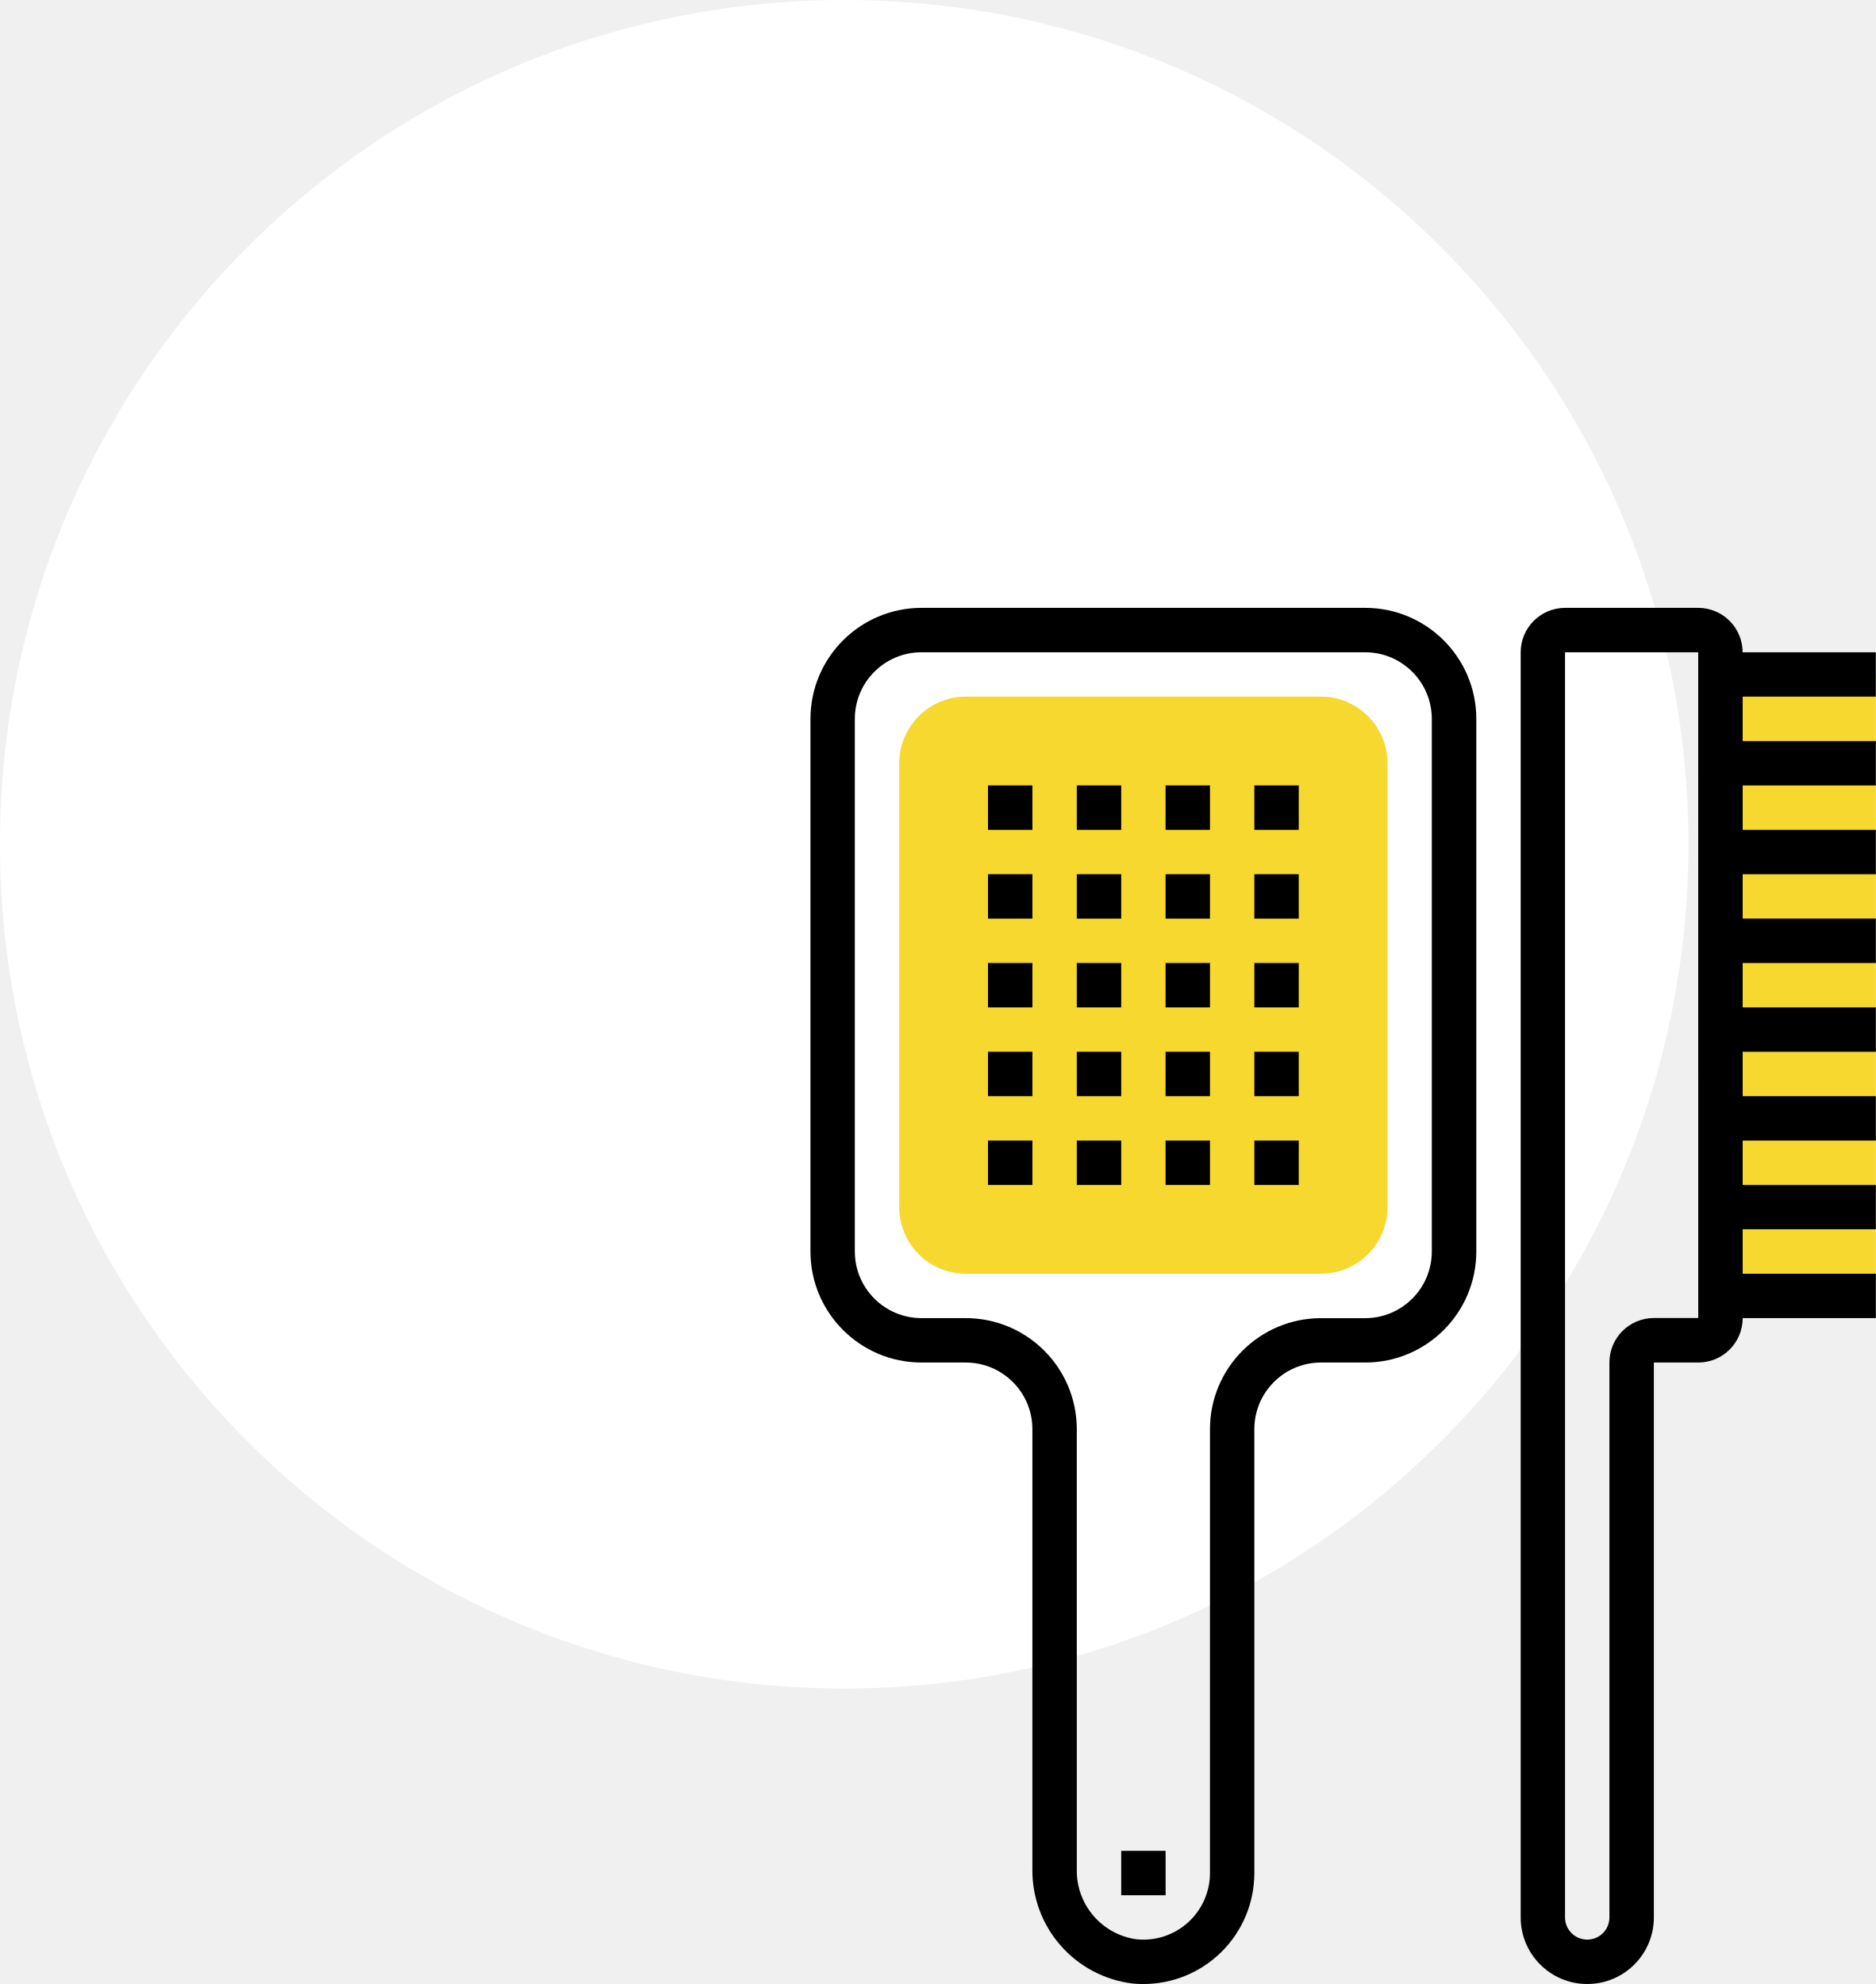
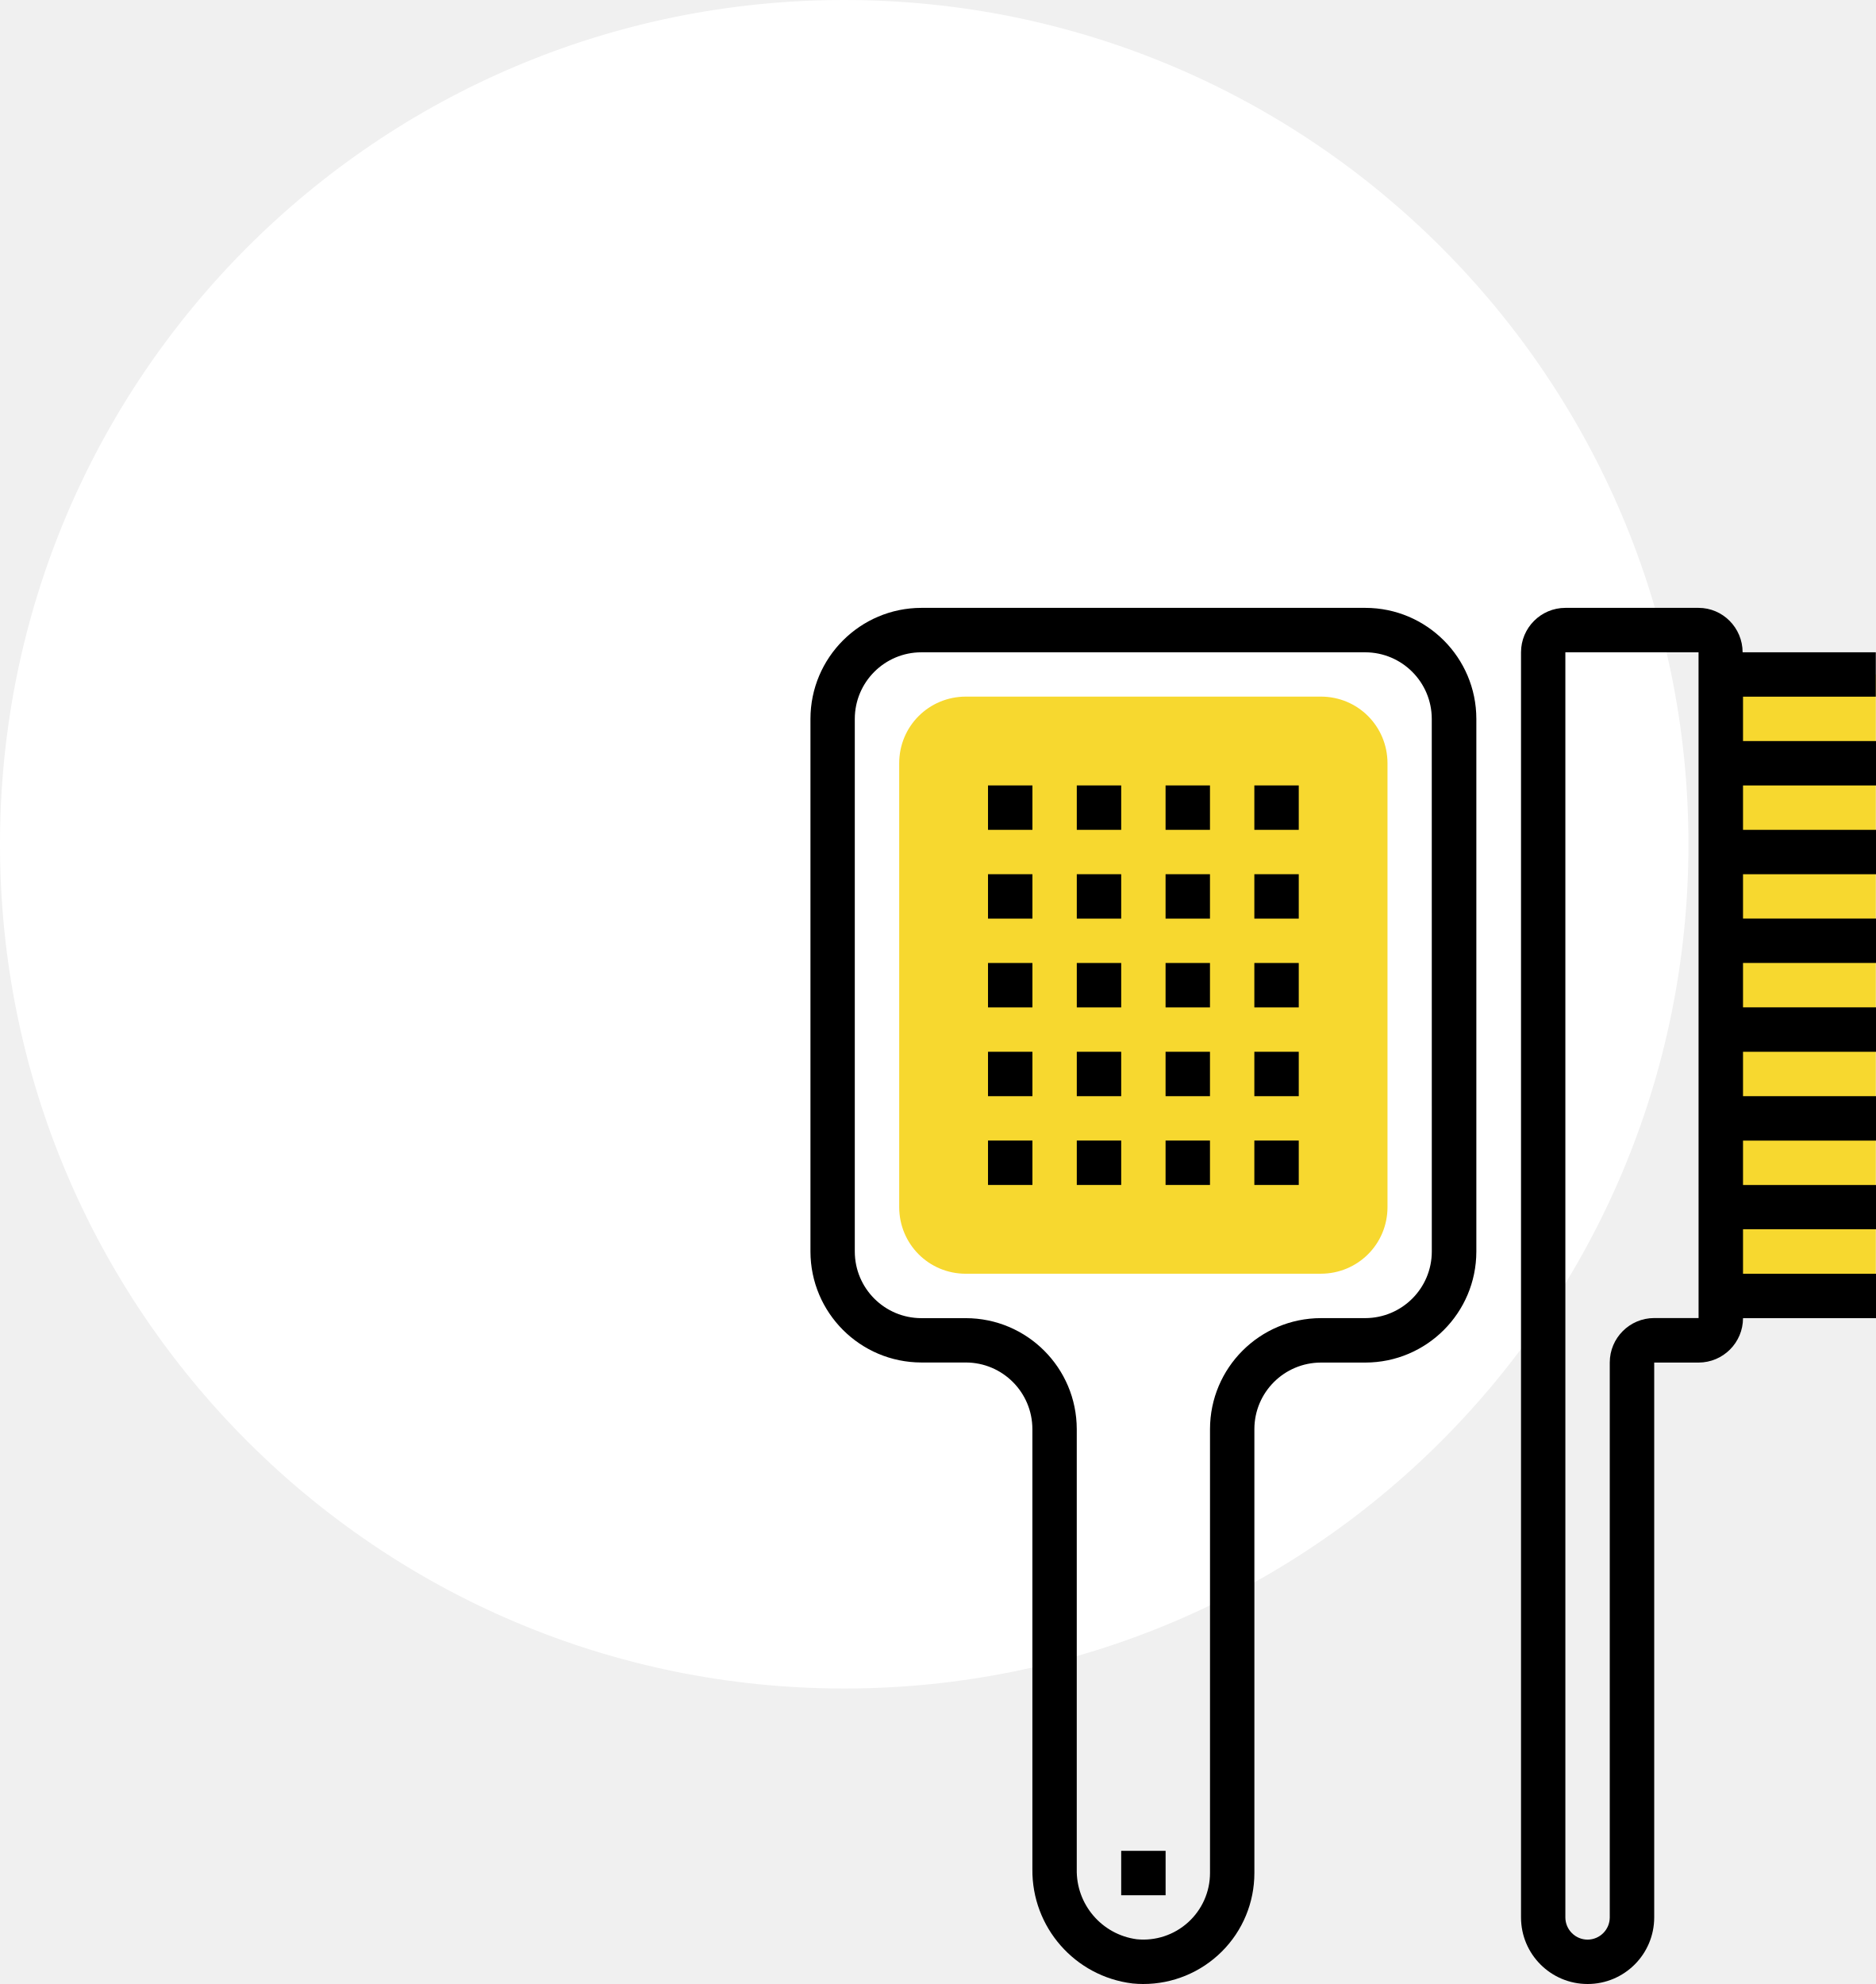
- <svg xmlns="http://www.w3.org/2000/svg" width="55.549" height="58.75" viewBox="0 0 55.549 58.75">
+ <svg xmlns="http://www.w3.org/2000/svg" xmlns:xlink="http://www.w3.org/1999/xlink" width="55.549" height="58.75">
+   <circle cx="25" cy="25" r="25" fill="#fff" />
+   <path d="M50.948 19.972h4.6v18.4h-4.6zm-11.83 17.746H28.6c-1.1-.001-1.97-.883-1.972-1.972V22.6c.001-1.1.883-1.97 1.972-1.972h10.516c1.1.001 1.97.883 1.972 1.972v13.145c-.001 1.1-.883 1.97-1.972 1.972zm0 0" fill="#f7d82f" />
+   <use xlink:href="#B" />
+   <use xlink:href="#B" x="2.629" />
+   <use xlink:href="#B" x="5.258" />
+   <use xlink:href="#B" x="7.887" />
+   <use xlink:href="#B" y="2.629" />
+   <use xlink:href="#B" x="2.629" y="2.629" />
+   <use xlink:href="#B" x="5.258" y="2.629" />
+   <use xlink:href="#B" x="7.887" y="2.629" />
+   <use xlink:href="#B" y="5.258" />
+   <use xlink:href="#B" x="2.629" y="5.258" />
+   <use xlink:href="#B" x="5.258" y="5.258" />
+   <use xlink:href="#B" x="7.887" y="5.258" />
+   <use xlink:href="#B" y="7.887" />
+   <use xlink:href="#B" x="2.629" y="7.887" />
+   <use xlink:href="#B" x="5.258" y="7.887" />
+   <use xlink:href="#B" x="7.887" y="7.887" />
+   <use xlink:href="#B" y="10.516" />
+   <use xlink:href="#B" x="2.629" y="10.516" />
+   <use xlink:href="#B" x="5.258" y="10.516" />
+   <use xlink:href="#B" x="7.887" y="10.516" />
+   <path d="M40.432 18H27.286A3.29 3.29 0 0 0 24 21.286V37.06a3.29 3.29 0 0 0 3.286 3.286H28.6c1.09.001 1.97.883 1.972 1.972V55.35c-.018 1.72 1.26 3.177 2.966 3.384a3.11 3.11 0 0 0 .313.016c.873.002 1.71-.343 2.33-.96s.965-1.453.965-2.326V42.32c.001-1.09.883-1.97 1.972-1.972h1.315a3.29 3.29 0 0 0 3.286-3.286V21.286A3.29 3.29 0 0 0 40.432 18zM42.4 37.06c-.001 1.09-.883 1.97-1.972 1.972h-1.31a3.29 3.29 0 0 0-3.286 3.286v13.145c0 .557-.236 1.088-.65 1.462s-.965.556-1.52.5a2.05 2.05 0 0 1-1.776-2.076V42.32a3.29 3.29 0 0 0-3.287-3.287h-1.314c-1.09-.001-1.97-.883-1.972-1.972V21.286c.002-1.088.884-1.97 1.972-1.97h13.146c1.087.003 1.966.884 1.968 1.97zm0 0" />
+   <use xlink:href="#B" x="3.944" y="31.549" />
+   <path d="M55.548 20.63v-1.314h-3.944C51.603 18.59 51.016 18 50.3 18h-3.944c-.726.001-1.313.59-1.314 1.315v37.463c0 1.09.883 1.972 1.972 1.972s1.972-.883 1.972-1.972v-16.43h1.315c.726-.001 1.314-.59 1.315-1.315h3.944v-1.314h-3.944V36.4h3.944v-1.31h-3.944v-1.315h3.944V32.46h-3.944v-1.315h3.944V29.83h-3.944v-1.315h3.944V27.2h-3.944v-1.313h3.944v-1.314h-3.944v-1.315h3.944v-1.314h-3.944V20.63zM50.3 39.03h-1.315c-.726.001-1.314.59-1.315 1.315v16.434a.66.66 0 0 1-.657.657.66.66 0 0 1-.658-.657V19.315h3.944zm0 0" />
  <defs>
-     <style>
-             .cls-1{fill:#fff}.cls-2{fill:#f7d82f}
-         </style>
+     <path id="B" d="M29.258 23.258h1.315v1.315h-1.315zm0 0" />
  </defs>
-   <g id="Group_86" data-name="Group 86" transform="translate(-564 -818)">
-     <circle id="Ellipse_9" cx="25" cy="25" r="25" class="cls-1" data-name="Ellipse 9" transform="translate(564 818)" />
-     <g id="_010-comb" data-name="010-comb" transform="translate(588 836)">
-       <path id="Path_86" d="M328 24h4.6v18.4H328zm0 0" class="cls-2" data-name="Path 86" transform="translate(-301.052 -22.028)" />
-       <path id="Path_87" d="M44.488 49.089H33.972A1.974 1.974 0 0 1 32 47.117V33.972A1.974 1.974 0 0 1 33.972 32h10.516a1.974 1.974 0 0 1 1.972 1.972v13.145a1.974 1.974 0 0 1-1.972 1.972zm0 0" class="cls-2" data-name="Path 87" transform="translate(-29.371 -29.371)" />
-       <path id="Path_88" d="M64 64h1.315v1.315H64zm0 0" data-name="Path 88" transform="translate(-58.742 -58.742)" />
-       <path id="Path_89" d="M96 64h1.315v1.315H96zm0 0" data-name="Path 89" transform="translate(-88.113 -58.742)" />
-       <path id="Path_90" d="M128 64h1.315v1.315H128zm0 0" data-name="Path 90" transform="translate(-117.484 -58.742)" />
-       <path id="Path_91" d="M160 64h1.315v1.315H160zm0 0" data-name="Path 91" transform="translate(-146.855 -58.742)" />
-       <path id="Path_92" d="M64 96h1.315v1.315H64zm0 0" data-name="Path 92" transform="translate(-58.742 -88.113)" />
-       <path id="Path_93" d="M96 96h1.315v1.315H96zm0 0" data-name="Path 93" transform="translate(-88.113 -88.113)" />
-       <path id="Path_94" d="M128 96h1.315v1.315H128zm0 0" data-name="Path 94" transform="translate(-117.484 -88.113)" />
-       <path id="Path_95" d="M160 96h1.315v1.315H160zm0 0" data-name="Path 95" transform="translate(-146.855 -88.113)" />
-       <path id="Path_96" d="M64 128h1.315v1.315H64zm0 0" data-name="Path 96" transform="translate(-58.742 -117.484)" />
-       <path id="Path_97" d="M96 128h1.315v1.315H96zm0 0" data-name="Path 97" transform="translate(-88.113 -117.484)" />
-       <path id="Path_98" d="M128 128h1.315v1.315H128zm0 0" data-name="Path 98" transform="translate(-117.484 -117.484)" />
-       <path id="Path_99" d="M160 128h1.315v1.315H160zm0 0" data-name="Path 99" transform="translate(-146.855 -117.484)" />
-       <path id="Path_100" d="M64 160h1.315v1.315H64zm0 0" data-name="Path 100" transform="translate(-58.742 -146.855)" />
-       <path id="Path_101" d="M96 160h1.315v1.315H96zm0 0" data-name="Path 101" transform="translate(-88.113 -146.855)" />
-       <path id="Path_102" d="M128 160h1.315v1.315H128zm0 0" data-name="Path 102" transform="translate(-117.484 -146.855)" />
-       <path id="Path_103" d="M160 160h1.315v1.315H160zm0 0" data-name="Path 103" transform="translate(-146.855 -146.855)" />
-       <path id="Path_104" d="M64 192h1.315v1.315H64zm0 0" data-name="Path 104" transform="translate(-58.742 -176.226)" />
-       <path id="Path_105" d="M96 192h1.315v1.315H96zm0 0" data-name="Path 105" transform="translate(-88.113 -176.226)" />
-       <path id="Path_106" d="M128 192h1.315v1.315H128zm0 0" data-name="Path 106" transform="translate(-117.484 -176.226)" />
-       <path id="Path_107" d="M160 192h1.315v1.315H160zm0 0" data-name="Path 107" transform="translate(-146.855 -176.226)" />
-       <path id="Path_108" d="M16.432 0H3.286A3.29 3.29 0 0 0 0 3.286v15.775a3.29 3.29 0 0 0 3.286 3.286H4.6a1.974 1.974 0 0 1 1.972 1.972v13.032a3.373 3.373 0 0 0 2.966 3.384 3.111 3.111 0 0 0 .313.016 3.286 3.286 0 0 0 3.294-3.286V24.319a1.974 1.974 0 0 1 1.972-1.972h1.315a3.29 3.29 0 0 0 3.286-3.286V3.286A3.29 3.29 0 0 0 16.432 0zM18.4 19.061a1.974 1.974 0 0 1-1.972 1.972h-1.311a3.29 3.29 0 0 0-3.286 3.286v13.145a1.973 1.973 0 0 1-2.168 1.963 2.05 2.05 0 0 1-1.776-2.076V24.319A3.29 3.29 0 0 0 4.6 21.032H3.286a1.974 1.974 0 0 1-1.972-1.972V3.286a1.974 1.974 0 0 1 1.972-1.971h13.146A1.974 1.974 0 0 1 18.4 3.286zm0 0" data-name="Path 108" />
-       <path id="Path_109" d="M112 448h1.315v1.315H112zm0 0" data-name="Path 109" transform="translate(-102.798 -411.193)" />
-       <path id="Path_110" d="M266.516 2.629V1.315h-3.944A1.316 1.316 0 0 0 261.258 0h-3.944A1.316 1.316 0 0 0 256 1.315v37.463a1.972 1.972 0 0 0 3.944 0V22.347h1.315a1.316 1.316 0 0 0 1.315-1.315h3.944v-1.314h-3.944V18.4h3.944v-1.311h-3.944v-1.315h3.944V14.46h-3.944v-1.315h3.944v-1.314h-3.944v-1.315h3.944V9.2h-3.944V7.887h3.944V6.573h-3.944V5.258h3.944V3.944h-3.944V2.629zm-5.258 18.4h-1.315a1.316 1.316 0 0 0-1.315 1.315v16.434a.657.657 0 0 1-1.315 0V1.315h3.944zm0 0" data-name="Path 110" transform="translate(-234.968)" />
-     </g>
-   </g>
</svg>
